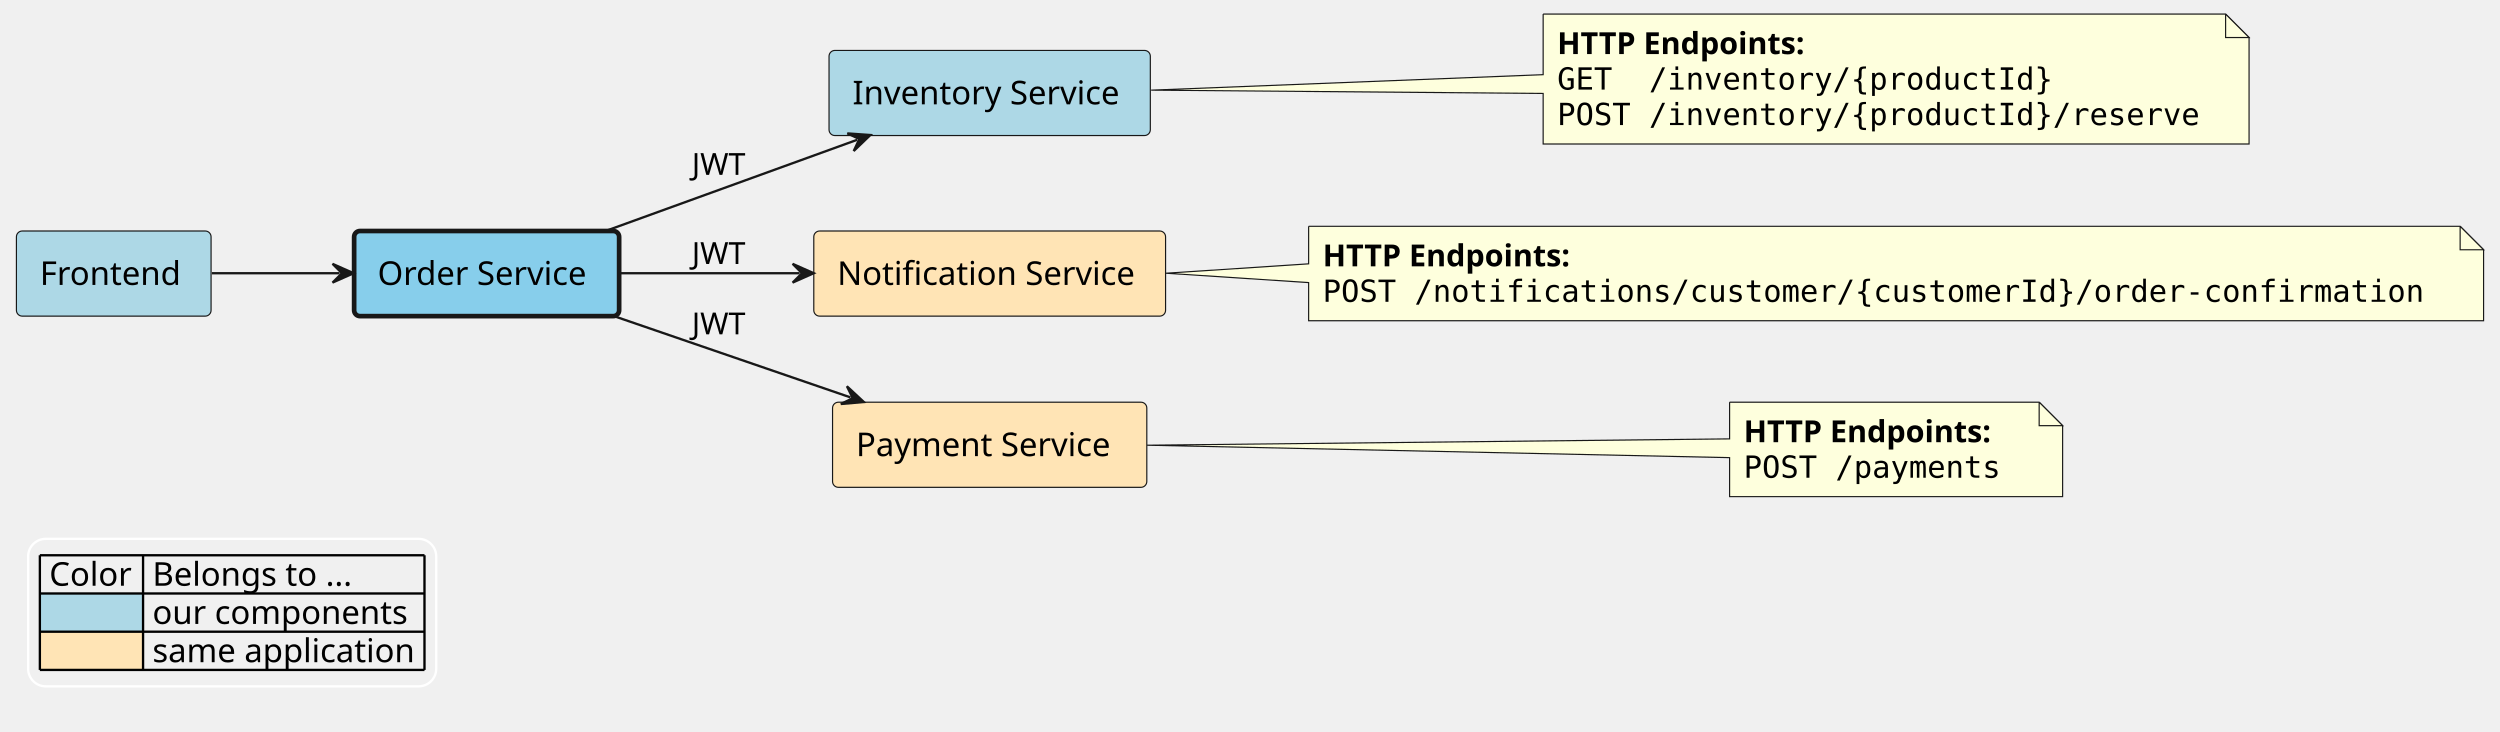
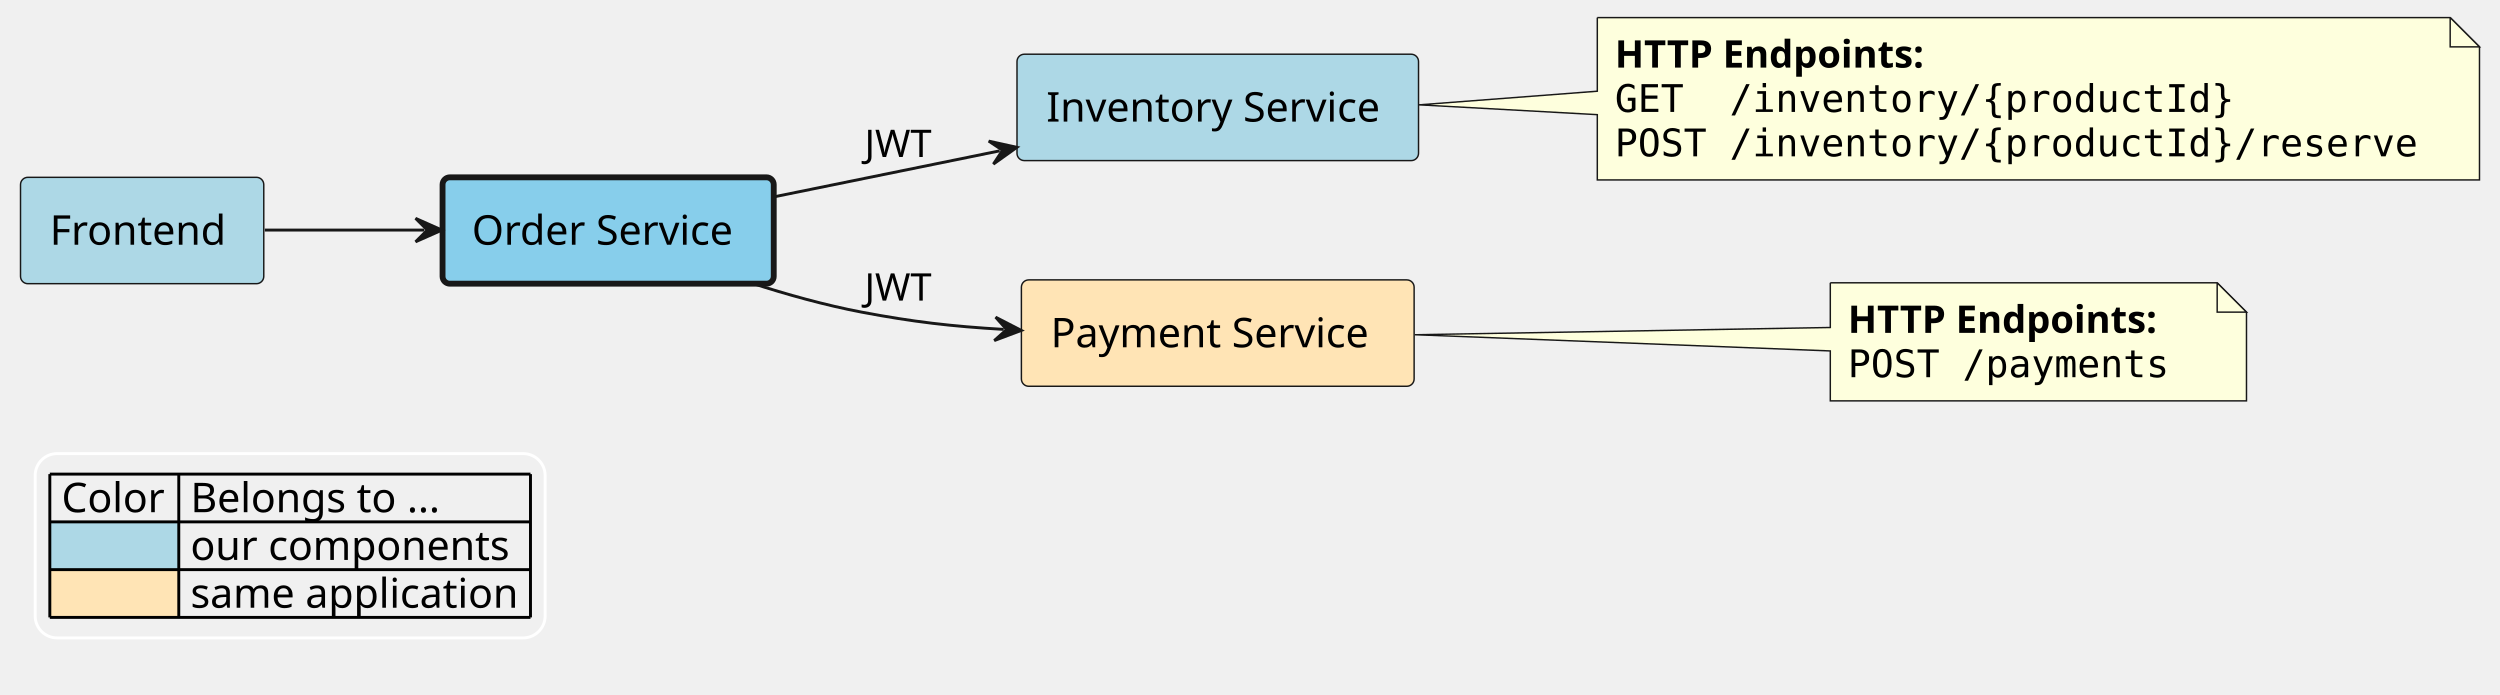
- <svg xmlns="http://www.w3.org/2000/svg" contentStyleType="text/css" height="312px" preserveAspectRatio="none" style="width:1066px;height:312px;background:#FFFFFF;" version="1.1" viewBox="0 0 1066 312" width="1066px" zoomAndPan="magnify">
+ <svg xmlns="http://www.w3.org/2000/svg" contentStyleType="text/css" height="237px" preserveAspectRatio="none" style="width:853px;height:237px;background:#FFFFFF;" version="1.1" viewBox="0 0 853 237" width="853px" zoomAndPan="magnify">
  <defs />
  <g>
    <g id="elem_application__team__frontend">
-       <rect fill="#ADD8E6" height="36.297" rx="2.5" ry="2.5" style="stroke:#181818;stroke-width:0.5;" width="83" x="7" y="98.5" />
-       <text fill="#000000" font-family="sans-serif" font-size="14" lengthAdjust="spacing" textLength="63" x="17" y="121.495">Frontend</text>
+       <rect fill="#ADD8E6" height="36.297" rx="2.5" ry="2.5" style="stroke:#181818;stroke-width:0.5;" width="83" x="7" y="60.5" />
+       <text fill="#000000" font-family="sans-serif" font-size="14" lengthAdjust="spacing" textLength="63" x="17" y="83.495">Frontend</text>
    </g>
    <g id="elem_application__team__order_service">
-       <rect fill="#87CEEB" height="36.297" rx="2.5" ry="2.5" style="stroke:#181818;stroke-width:2.0;" width="113" x="151" y="98.5" />
-       <text fill="#000000" font-family="sans-serif" font-size="14" lengthAdjust="spacing" textLength="93" x="161" y="121.495">Order Service</text>
+       <rect fill="#87CEEB" height="36.297" rx="2.5" ry="2.5" style="stroke:#181818;stroke-width:2.0;" width="113" x="151" y="60.5" />
+       <text fill="#000000" font-family="sans-serif" font-size="14" lengthAdjust="spacing" textLength="93" x="161" y="83.495">Order Service</text>
    </g>
    <g id="elem_application__team__inventory_service">
-       <rect fill="#ADD8E6" height="36.297" rx="2.5" ry="2.5" style="stroke:#181818;stroke-width:0.5;" width="137" x="353.5" y="21.5" />
-       <text fill="#000000" font-family="sans-serif" font-size="14" lengthAdjust="spacing" textLength="117" x="363.5" y="44.495">Inventory Service</text>
+       <rect fill="#ADD8E6" height="36.297" rx="2.5" ry="2.5" style="stroke:#181818;stroke-width:0.5;" width="137" x="347" y="18.5" />
+       <text fill="#000000" font-family="sans-serif" font-size="14" lengthAdjust="spacing" textLength="117" x="357" y="41.495">Inventory Service</text>
    </g>
    <g id="elem_GMN5">
-       <path d="M658,6 L658,31.84 L490.86,38.44 L658,39.84 L658,61.398 A0,0 0 0 0 658,61.398 L959,61.398 A0,0 0 0 0 959,61.398 L959,16 L949,6 L658,6 A0,0 0 0 0 658,6 " fill="#FEFFDD" style="stroke:#181818;stroke-width:0.5;" />
-       <path d="M949,6 L949,16 L959,16 L949,6 " fill="#FEFFDD" style="stroke:#181818;stroke-width:0.5;" />
-       <text fill="#000000" font-family="sans-serif" font-size="13" font-weight="bold" lengthAdjust="spacing" textLength="121" x="664" y="23.067">HTTP Endpoints:</text>
-       <text fill="#000000" font-family="monospace" font-size="13" lengthAdjust="spacing" textLength="216" x="664" y="38.2">GET  /inventory/{productId}</text>
-       <text fill="#000000" font-family="monospace" font-size="13" lengthAdjust="spacing" textLength="280" x="664" y="53.333">POST /inventory/{productId}/reserve</text>
-     </g>
-     <g id="elem_application__notification_service">
-       <rect fill="#FFE4B5" height="36.297" rx="2.5" ry="2.5" style="stroke:#181818;stroke-width:0.5;" width="150" x="347" y="98.5" />
-       <text fill="#000000" font-family="sans-serif" font-size="14" lengthAdjust="spacing" textLength="130" x="357" y="121.495">Notification Service</text>
+       <path d="M545,6 L545,31.12 L484.15,35.77 L545,39.12 L545,61.398 A0,0 0 0 0 545,61.398 L846,61.398 A0,0 0 0 0 846,61.398 L846,16 L836,6 L545,6 A0,0 0 0 0 545,6 " fill="#FEFFDD" style="stroke:#181818;stroke-width:0.5;" />
+       <path d="M836,6 L836,16 L846,16 L836,6 " fill="#FEFFDD" style="stroke:#181818;stroke-width:0.5;" />
+       <text fill="#000000" font-family="sans-serif" font-size="13" font-weight="bold" lengthAdjust="spacing" textLength="121" x="551" y="23.067">HTTP Endpoints:</text>
+       <text fill="#000000" font-family="monospace" font-size="13" lengthAdjust="spacing" textLength="216" x="551" y="38.2">GET  /inventory/{productId}</text>
+       <text fill="#000000" font-family="monospace" font-size="13" lengthAdjust="spacing" textLength="280" x="551" y="53.333">POST /inventory/{productId}/reserve</text>
    </g>
    <g id="elem_application__payment_service">
-       <rect fill="#FFE4B5" height="36.297" rx="2.5" ry="2.5" style="stroke:#181818;stroke-width:0.5;" width="134" x="355" y="171.5" />
-       <text fill="#000000" font-family="sans-serif" font-size="14" lengthAdjust="spacing" textLength="114" x="365" y="194.495">Payment Service</text>
+       <rect fill="#FFE4B5" height="36.297" rx="2.5" ry="2.5" style="stroke:#181818;stroke-width:0.5;" width="134" x="348.5" y="95.5" />
+       <text fill="#000000" font-family="sans-serif" font-size="14" lengthAdjust="spacing" textLength="114" x="358.5" y="118.495">Payment Service</text>
    </g>
-     <g id="elem_GMN10">
-       <path d="M558,96.5 L558,112.5 L497.14,116.5 L558,120.5 L558,136.766 A0,0 0 0 0 558,136.766 L1059,136.766 A0,0 0 0 0 1059,136.766 L1059,106.5 L1049,96.5 L558,96.5 A0,0 0 0 0 558,96.5 " fill="#FEFFDD" style="stroke:#181818;stroke-width:0.5;" />
-       <path d="M1049,96.5 L1049,106.5 L1059,106.5 L1049,96.5 " fill="#FEFFDD" style="stroke:#181818;stroke-width:0.5;" />
-       <text fill="#000000" font-family="sans-serif" font-size="13" font-weight="bold" lengthAdjust="spacing" textLength="121" x="564" y="113.567">HTTP Endpoints:</text>
-       <text fill="#000000" font-family="monospace" font-size="13" lengthAdjust="spacing" textLength="480" x="564" y="128.7">POST /notifications/customer/{customerId}/order-confirmation</text>
-     </g>
-     <g id="elem_GMN13">
-       <path d="M737.5,171.5 L737.5,187.14 L489.1,189.84 L737.5,195.14 L737.5,211.766 A0,0 0 0 0 737.5,211.766 L879.5,211.766 A0,0 0 0 0 879.5,211.766 L879.5,181.5 L869.5,171.5 L737.5,171.5 A0,0 0 0 0 737.5,171.5 " fill="#FEFFDD" style="stroke:#181818;stroke-width:0.5;" />
-       <path d="M869.5,171.5 L869.5,181.5 L879.5,181.5 L869.5,171.5 " fill="#FEFFDD" style="stroke:#181818;stroke-width:0.5;" />
-       <text fill="#000000" font-family="sans-serif" font-size="13" font-weight="bold" lengthAdjust="spacing" textLength="121" x="743.5" y="188.567">HTTP Endpoints:</text>
-       <text fill="#000000" font-family="monospace" font-size="13" lengthAdjust="spacing" textLength="112" x="743.5" y="203.7">POST /payments</text>
+     <g id="elem_GMN9">
+       <path d="M624.5,96.5 L624.5,111.74 L482.73,114.21 L624.5,119.74 L624.5,136.766 A0,0 0 0 0 624.5,136.766 L766.5,136.766 A0,0 0 0 0 766.5,136.766 L766.5,106.5 L756.5,96.5 L624.5,96.5 A0,0 0 0 0 624.5,96.5 " fill="#FEFFDD" style="stroke:#181818;stroke-width:0.5;" />
+       <path d="M756.5,96.5 L756.5,106.5 L766.5,106.5 L756.5,96.5 " fill="#FEFFDD" style="stroke:#181818;stroke-width:0.5;" />
+       <text fill="#000000" font-family="sans-serif" font-size="13" font-weight="bold" lengthAdjust="spacing" textLength="121" x="630.5" y="113.567">HTTP Endpoints:</text>
+       <text fill="#000000" font-family="monospace" font-size="13" lengthAdjust="spacing" textLength="112" x="630.5" y="128.7">POST /payments</text>
    </g>
    <g id="link_application__team__frontend_application__team__order_service">
-       <path d="M90.34,116.5 C108.78,116.5 124.86,116.5 144.79,116.5 " fill="none" id="application__team__frontend-to-application__team__order_service" style="stroke:#181818;stroke-width:1.0;" />
-       <polygon fill="#181818" points="150.79,116.5,141.79,112.5,145.79,116.5,141.79,120.5,150.79,116.5" style="stroke:#181818;stroke-width:1.0;" />
-     </g>
-     <g id="link_application__team__order_service_application__notification_service">
-       <path d="M264.05,116.5 C289.39,116.5 313.74,116.5 340.97,116.5 " fill="none" id="application__team__order_service-to-application__notification_service" style="stroke:#181818;stroke-width:1.0;" />
-       <polygon fill="#181818" points="346.97,116.5,337.97,112.5,341.97,116.5,337.97,120.5,346.97,116.5" style="stroke:#181818;stroke-width:1.0;" />
-       <text fill="#000000" font-family="sans-serif" font-size="13" lengthAdjust="spacing" textLength="21" x="295" y="112.567">JWT</text>
+       <path d="M90.34,78.5 C108.78,78.5 124.86,78.5 144.79,78.5 " fill="none" id="application__team__frontend-to-application__team__order_service" style="stroke:#181818;stroke-width:1.0;" />
+       <polygon fill="#181818" points="150.79,78.5,141.79,74.5,145.79,78.5,141.79,82.5,150.79,78.5" style="stroke:#181818;stroke-width:1.0;" />
    </g>
    <g id="link_application__team__order_service_application__team__inventory_service">
-       <path d="M258.32,98.45 C292.3,86.13 331.489,71.935 365.479,59.615 " fill="none" id="application__team__order_service-to-application__team__inventory_service" style="stroke:#181818;stroke-width:1.0;" />
-       <polygon fill="#181818" points="371.12,57.57,361.296,56.876,366.419,59.274,364.022,64.397,371.12,57.57" style="stroke:#181818;stroke-width:1.0;" />
-       <text fill="#000000" font-family="sans-serif" font-size="13" lengthAdjust="spacing" textLength="21" x="295" y="74.567">JWT</text>
+       <path d="M264.25,67.13 C289.75,61.94 314.301,56.928 341.091,51.468 " fill="none" id="application__team__order_service-to-application__team__inventory_service" style="stroke:#181818;stroke-width:1.0;" />
+       <polygon fill="#181818" points="346.97,50.27,337.353,48.148,342.071,51.269,338.95,55.987,346.97,50.27" style="stroke:#181818;stroke-width:1.0;" />
+       <text fill="#000000" font-family="sans-serif" font-size="13" lengthAdjust="spacing" textLength="21" x="295" y="53.567">JWT</text>
    </g>
    <g id="link_application__team__order_service_application__payment_service">
-       <path d="M261.03,134.54 C293.72,145.78 329.945,158.221 362.666,169.461 " fill="none" id="application__team__order_service-to-application__payment_service" style="stroke:#181818;stroke-width:1.0;" />
-       <polygon fill="#181818" points="368.34,171.41,361.128,164.703,363.611,169.786,358.529,172.269,368.34,171.41" style="stroke:#181818;stroke-width:1.0;" />
-       <text fill="#000000" font-family="sans-serif" font-size="13" lengthAdjust="spacing" textLength="21" x="295" y="142.567">JWT</text>
+       <path d="M256.31,96.56 C268.45,100.48 281.57,104.14 294,106.5 C311.5,109.82 324.67,111.35 342.47,112.39 " fill="none" id="application__team__order_service-to-application__payment_service" style="stroke:#181818;stroke-width:1.0;" />
+       <polygon fill="#181818" points="348.46,112.74,339.709,108.222,343.469,112.448,339.242,116.208,348.46,112.74" style="stroke:#181818;stroke-width:1.0;" />
+       <text fill="#000000" font-family="sans-serif" font-size="13" lengthAdjust="spacing" textLength="21" x="295" y="102.567">JWT</text>
    </g>
-     <rect fill="none" height="62.891" id="_legend" rx="7.5" ry="7.5" style="stroke:#FFFFFF;stroke-width:1.0;" width="174" x="12" y="229.766" />
-     <text fill="#000000" font-family="sans-serif" font-size="14" lengthAdjust="spacing" textLength="36" x="21" y="249.761">Color</text>
-     <text fill="#000000" font-family="sans-serif" font-size="14" lengthAdjust="spacing" textLength="91" x="65" y="249.761">Belongs to ...</text>
-     <rect fill="#ADD8E6" height="16.297" style="stroke:none;stroke-width:1.0;" width="44" x="17" y="253.062" />
-     <text fill="#000000" font-family="sans-serif" font-size="14" lengthAdjust="spacing" textLength="4" x="17" y="266.058"> </text>
-     <text fill="#000000" font-family="sans-serif" font-size="14" lengthAdjust="spacing" textLength="115" x="65" y="266.058">our components</text>
-     <rect fill="#FFE4B5" height="16.297" style="stroke:none;stroke-width:1.0;" width="44" x="17" y="269.359" />
-     <text fill="#000000" font-family="sans-serif" font-size="14" lengthAdjust="spacing" textLength="4" x="17" y="282.354"> </text>
-     <text fill="#000000" font-family="sans-serif" font-size="14" lengthAdjust="spacing" textLength="116" x="65" y="282.354">same application</text>
-     <line style="stroke:#000000;stroke-width:1.0;" x1="17" x2="181" y1="236.766" y2="236.766" />
-     <line style="stroke:#000000;stroke-width:1.0;" x1="17" x2="181" y1="253.062" y2="253.062" />
-     <line style="stroke:#000000;stroke-width:1.0;" x1="17" x2="181" y1="269.359" y2="269.359" />
-     <line style="stroke:#000000;stroke-width:1.0;" x1="17" x2="181" y1="285.656" y2="285.656" />
-     <line style="stroke:#000000;stroke-width:1.0;" x1="17" x2="17" y1="236.766" y2="285.656" />
-     <line style="stroke:#000000;stroke-width:1.0;" x1="61" x2="61" y1="236.766" y2="285.656" />
-     <line style="stroke:#000000;stroke-width:1.0;" x1="181" x2="181" y1="236.766" y2="285.656" />
+     <rect fill="none" height="62.891" id="_legend" rx="7.5" ry="7.5" style="stroke:#FFFFFF;stroke-width:1.0;" width="174" x="12" y="154.766" />
+     <text fill="#000000" font-family="sans-serif" font-size="14" lengthAdjust="spacing" textLength="36" x="21" y="174.761">Color</text>
+     <text fill="#000000" font-family="sans-serif" font-size="14" lengthAdjust="spacing" textLength="91" x="65" y="174.761">Belongs to ...</text>
+     <rect fill="#ADD8E6" height="16.297" style="stroke:none;stroke-width:1.0;" width="44" x="17" y="178.062" />
+     <text fill="#000000" font-family="sans-serif" font-size="14" lengthAdjust="spacing" textLength="4" x="17" y="191.058"> </text>
+     <text fill="#000000" font-family="sans-serif" font-size="14" lengthAdjust="spacing" textLength="115" x="65" y="191.058">our components</text>
+     <rect fill="#FFE4B5" height="16.297" style="stroke:none;stroke-width:1.0;" width="44" x="17" y="194.359" />
+     <text fill="#000000" font-family="sans-serif" font-size="14" lengthAdjust="spacing" textLength="4" x="17" y="207.355"> </text>
+     <text fill="#000000" font-family="sans-serif" font-size="14" lengthAdjust="spacing" textLength="116" x="65" y="207.355">same application</text>
+     <line style="stroke:#000000;stroke-width:1.0;" x1="17" x2="181" y1="161.766" y2="161.766" />
+     <line style="stroke:#000000;stroke-width:1.0;" x1="17" x2="181" y1="178.062" y2="178.062" />
+     <line style="stroke:#000000;stroke-width:1.0;" x1="17" x2="181" y1="194.359" y2="194.359" />
+     <line style="stroke:#000000;stroke-width:1.0;" x1="17" x2="181" y1="210.656" y2="210.656" />
+     <line style="stroke:#000000;stroke-width:1.0;" x1="17" x2="17" y1="161.766" y2="210.656" />
+     <line style="stroke:#000000;stroke-width:1.0;" x1="61" x2="61" y1="161.766" y2="210.656" />
+     <line style="stroke:#000000;stroke-width:1.0;" x1="181" x2="181" y1="161.766" y2="210.656" />
  </g>
</svg>
